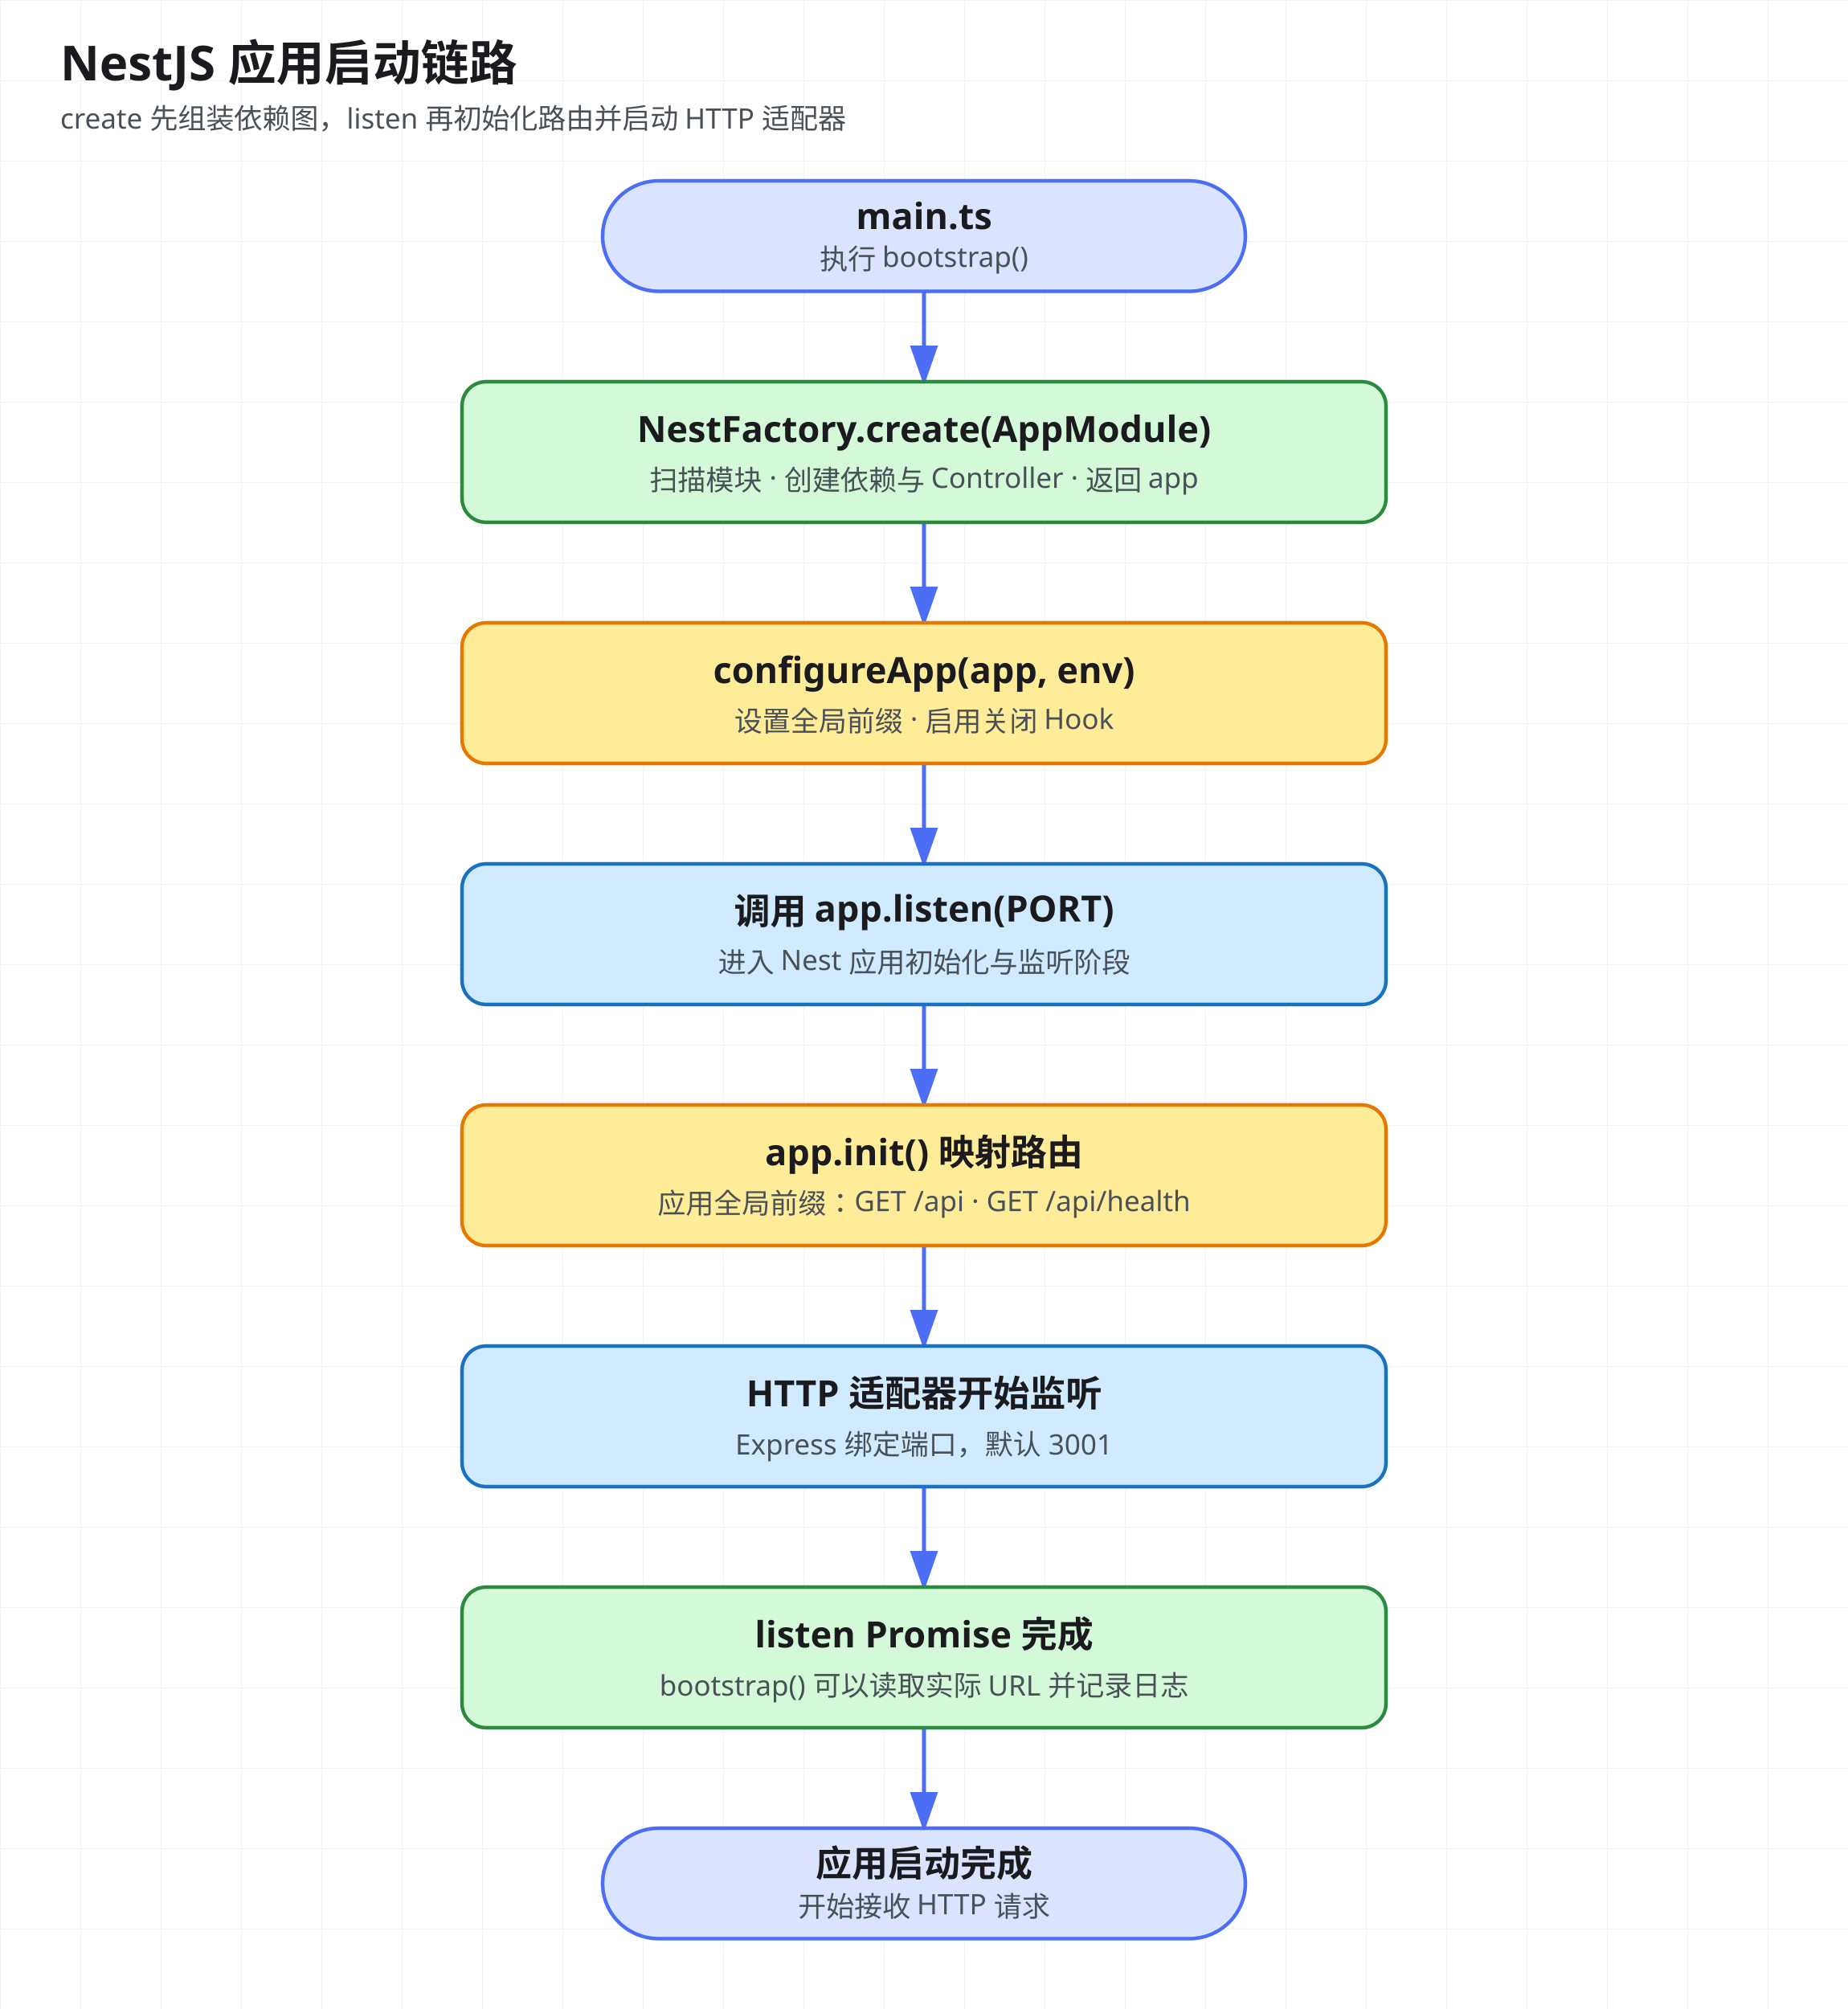
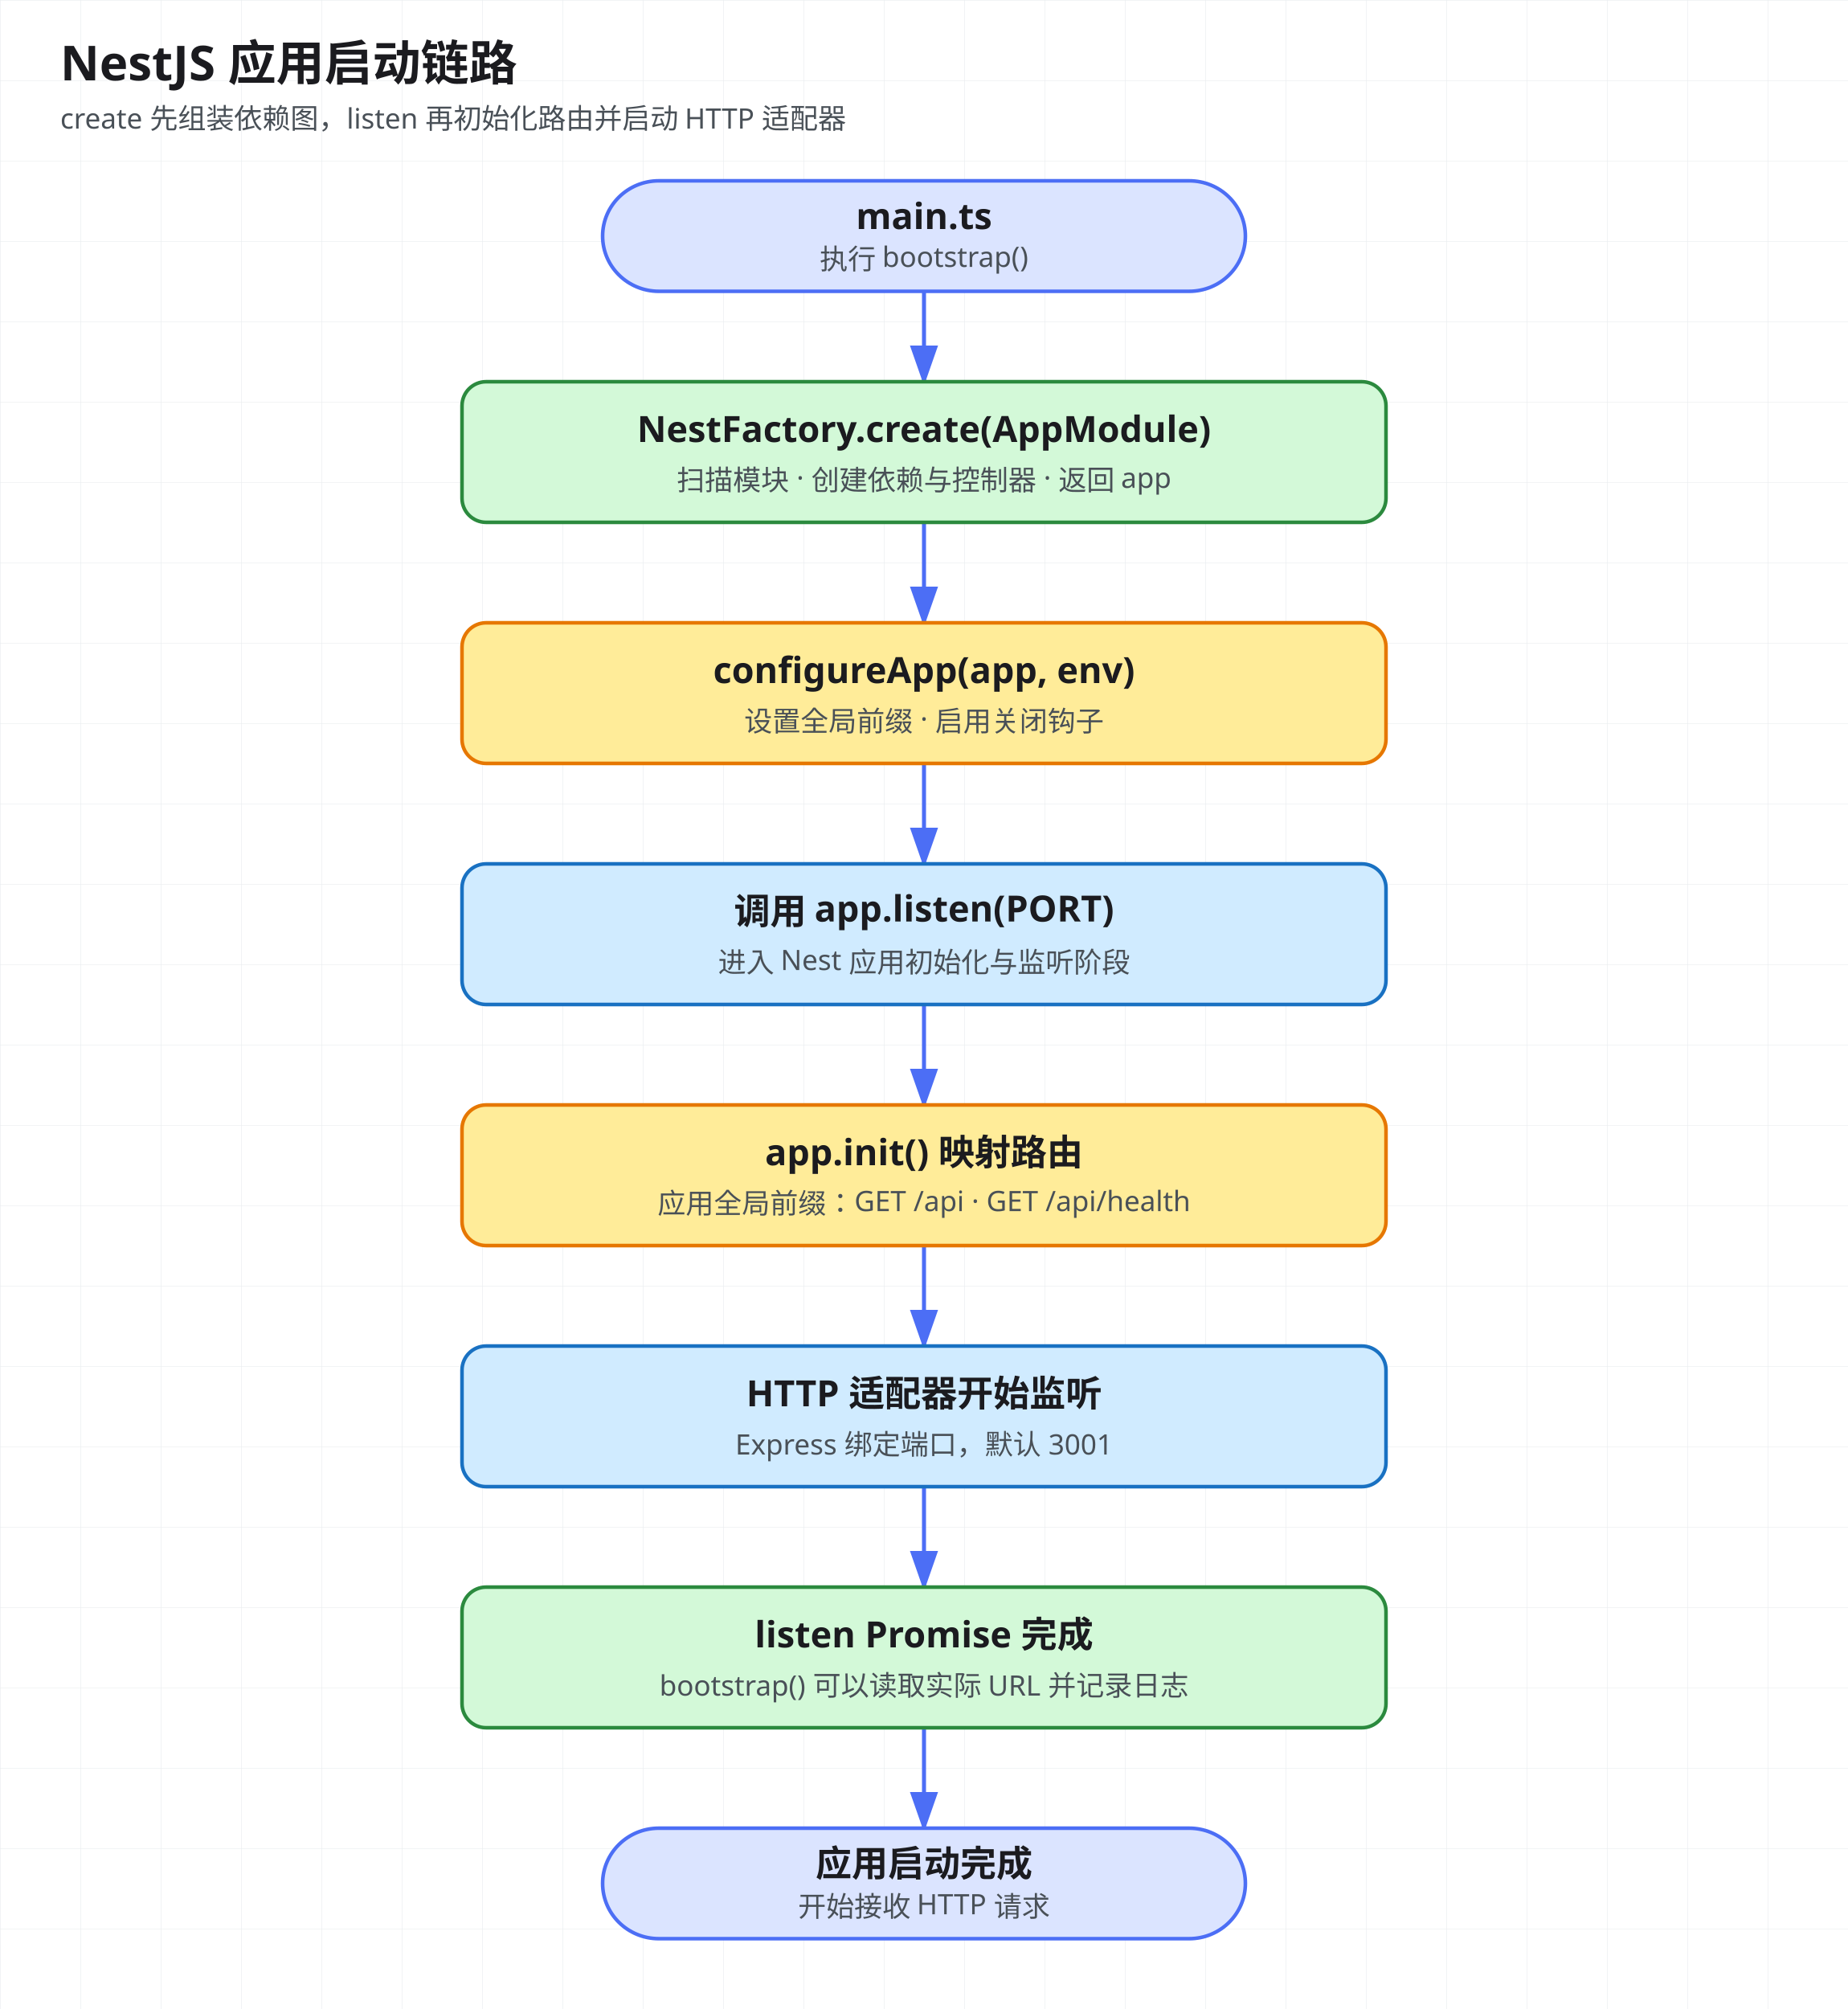
<svg xmlns="http://www.w3.org/2000/svg" viewBox="0 0 920 1000" role="img" aria-labelledby="title desc">
  <style>text{font-family:'Patrick Hand','LXGW WenKai','Kaiti SC','KaiTi',sans-serif;fill:#1b1b1f}rect,path,line,polygon{stroke-linecap:round;stroke-linejoin:round}.node{stroke-width:1.8}.main{font-size:18px;font-weight:600}.sub{font-size:14px;fill:#495057}</style>
  <defs>
    <pattern id="grid" width="40" height="40" patternUnits="userSpaceOnUse">
      <path d="M40 0L0 0 0 40" fill="none" stroke="#e9ecef" stroke-width=".5" />
    </pattern>
    <marker id="arrow" markerWidth="10" markerHeight="7" refX="9" refY="3.5" orient="auto">
      <polygon points="0 0,10 3.5,0 7" fill="#4c6ef5" />
    </marker>
  </defs>
  <rect width="920" height="1000" fill="#fff" />
  <rect width="920" height="1000" fill="url(#grid)" />
  <text x="30" y="40" font-size="24" font-weight="600">NestJS 应用启动链路</text>
  <text x="30" y="64" class="sub">create 先组装依赖图，listen 再初始化路由并启动 HTTP 适配器</text>
  <g stroke="#4c6ef5" stroke-width="2" marker-end="url(#arrow)">
    <line x1="460" y1="145" x2="460" y2="190" />
    <line x1="460" y1="260" x2="460" y2="310" />
    <line x1="460" y1="380" x2="460" y2="430" />
    <line x1="460" y1="500" x2="460" y2="550" />
    <line x1="460" y1="620" x2="460" y2="670" />
    <line x1="460" y1="740" x2="460" y2="790" />
    <line x1="460" y1="860" x2="460" y2="910" />
  </g>
  <g text-anchor="middle">
    <rect class="node" x="300" y="90" width="320" height="55" rx="28" fill="#dbe4ff" stroke="#4c6ef5" />
    <text x="460" y="114" class="main">main.ts</text>
    <text x="460" y="134" class="sub">执行 bootstrap()</text>
    <rect class="node" x="230" y="190" width="460" height="70" rx="12" fill="#d3f9d8" stroke="#2b8a3e" />
    <text x="460" y="220" class="main">NestFactory.create(AppModule)</text>
-     <text x="460" y="244" class="sub">扫描模块 · 创建依赖与 Controller · 返回 app</text>
+     <text x="460" y="244" class="sub">扫描模块 · 创建依赖与控制器 · 返回 app</text>
    <rect class="node" x="230" y="310" width="460" height="70" rx="12" fill="#ffec99" stroke="#e67700" />
    <text x="460" y="340" class="main">configureApp(app, env)</text>
-     <text x="460" y="364" class="sub">设置全局前缀 · 启用关闭 Hook</text>
+     <text x="460" y="364" class="sub">设置全局前缀 · 启用关闭钩子</text>
    <rect class="node" x="230" y="430" width="460" height="70" rx="12" fill="#d0ebff" stroke="#1971c2" />
    <text x="460" y="460" class="main">调用 app.listen(PORT)</text>
    <text x="460" y="484" class="sub">进入 Nest 应用初始化与监听阶段</text>
    <rect class="node" x="230" y="550" width="460" height="70" rx="12" fill="#ffec99" stroke="#e67700" />
    <text x="460" y="580" class="main">app.init() 映射路由</text>
    <text x="460" y="604" class="sub">应用全局前缀：GET /api · GET /api/health</text>
    <rect class="node" x="230" y="670" width="460" height="70" rx="12" fill="#d0ebff" stroke="#1971c2" />
    <text x="460" y="700" class="main">HTTP 适配器开始监听</text>
    <text x="460" y="724" class="sub">Express 绑定端口，默认 3001</text>
    <rect class="node" x="230" y="790" width="460" height="70" rx="12" fill="#d3f9d8" stroke="#2b8a3e" />
    <text x="460" y="820" class="main">listen Promise 完成</text>
    <text x="460" y="844" class="sub">bootstrap() 可以读取实际 URL 并记录日志</text>
    <rect class="node" x="300" y="910" width="320" height="55" rx="28" fill="#dbe4ff" stroke="#4c6ef5" />
    <text x="460" y="934" class="main">应用启动完成</text>
    <text x="460" y="954" class="sub">开始接收 HTTP 请求</text>
  </g>
</svg>
